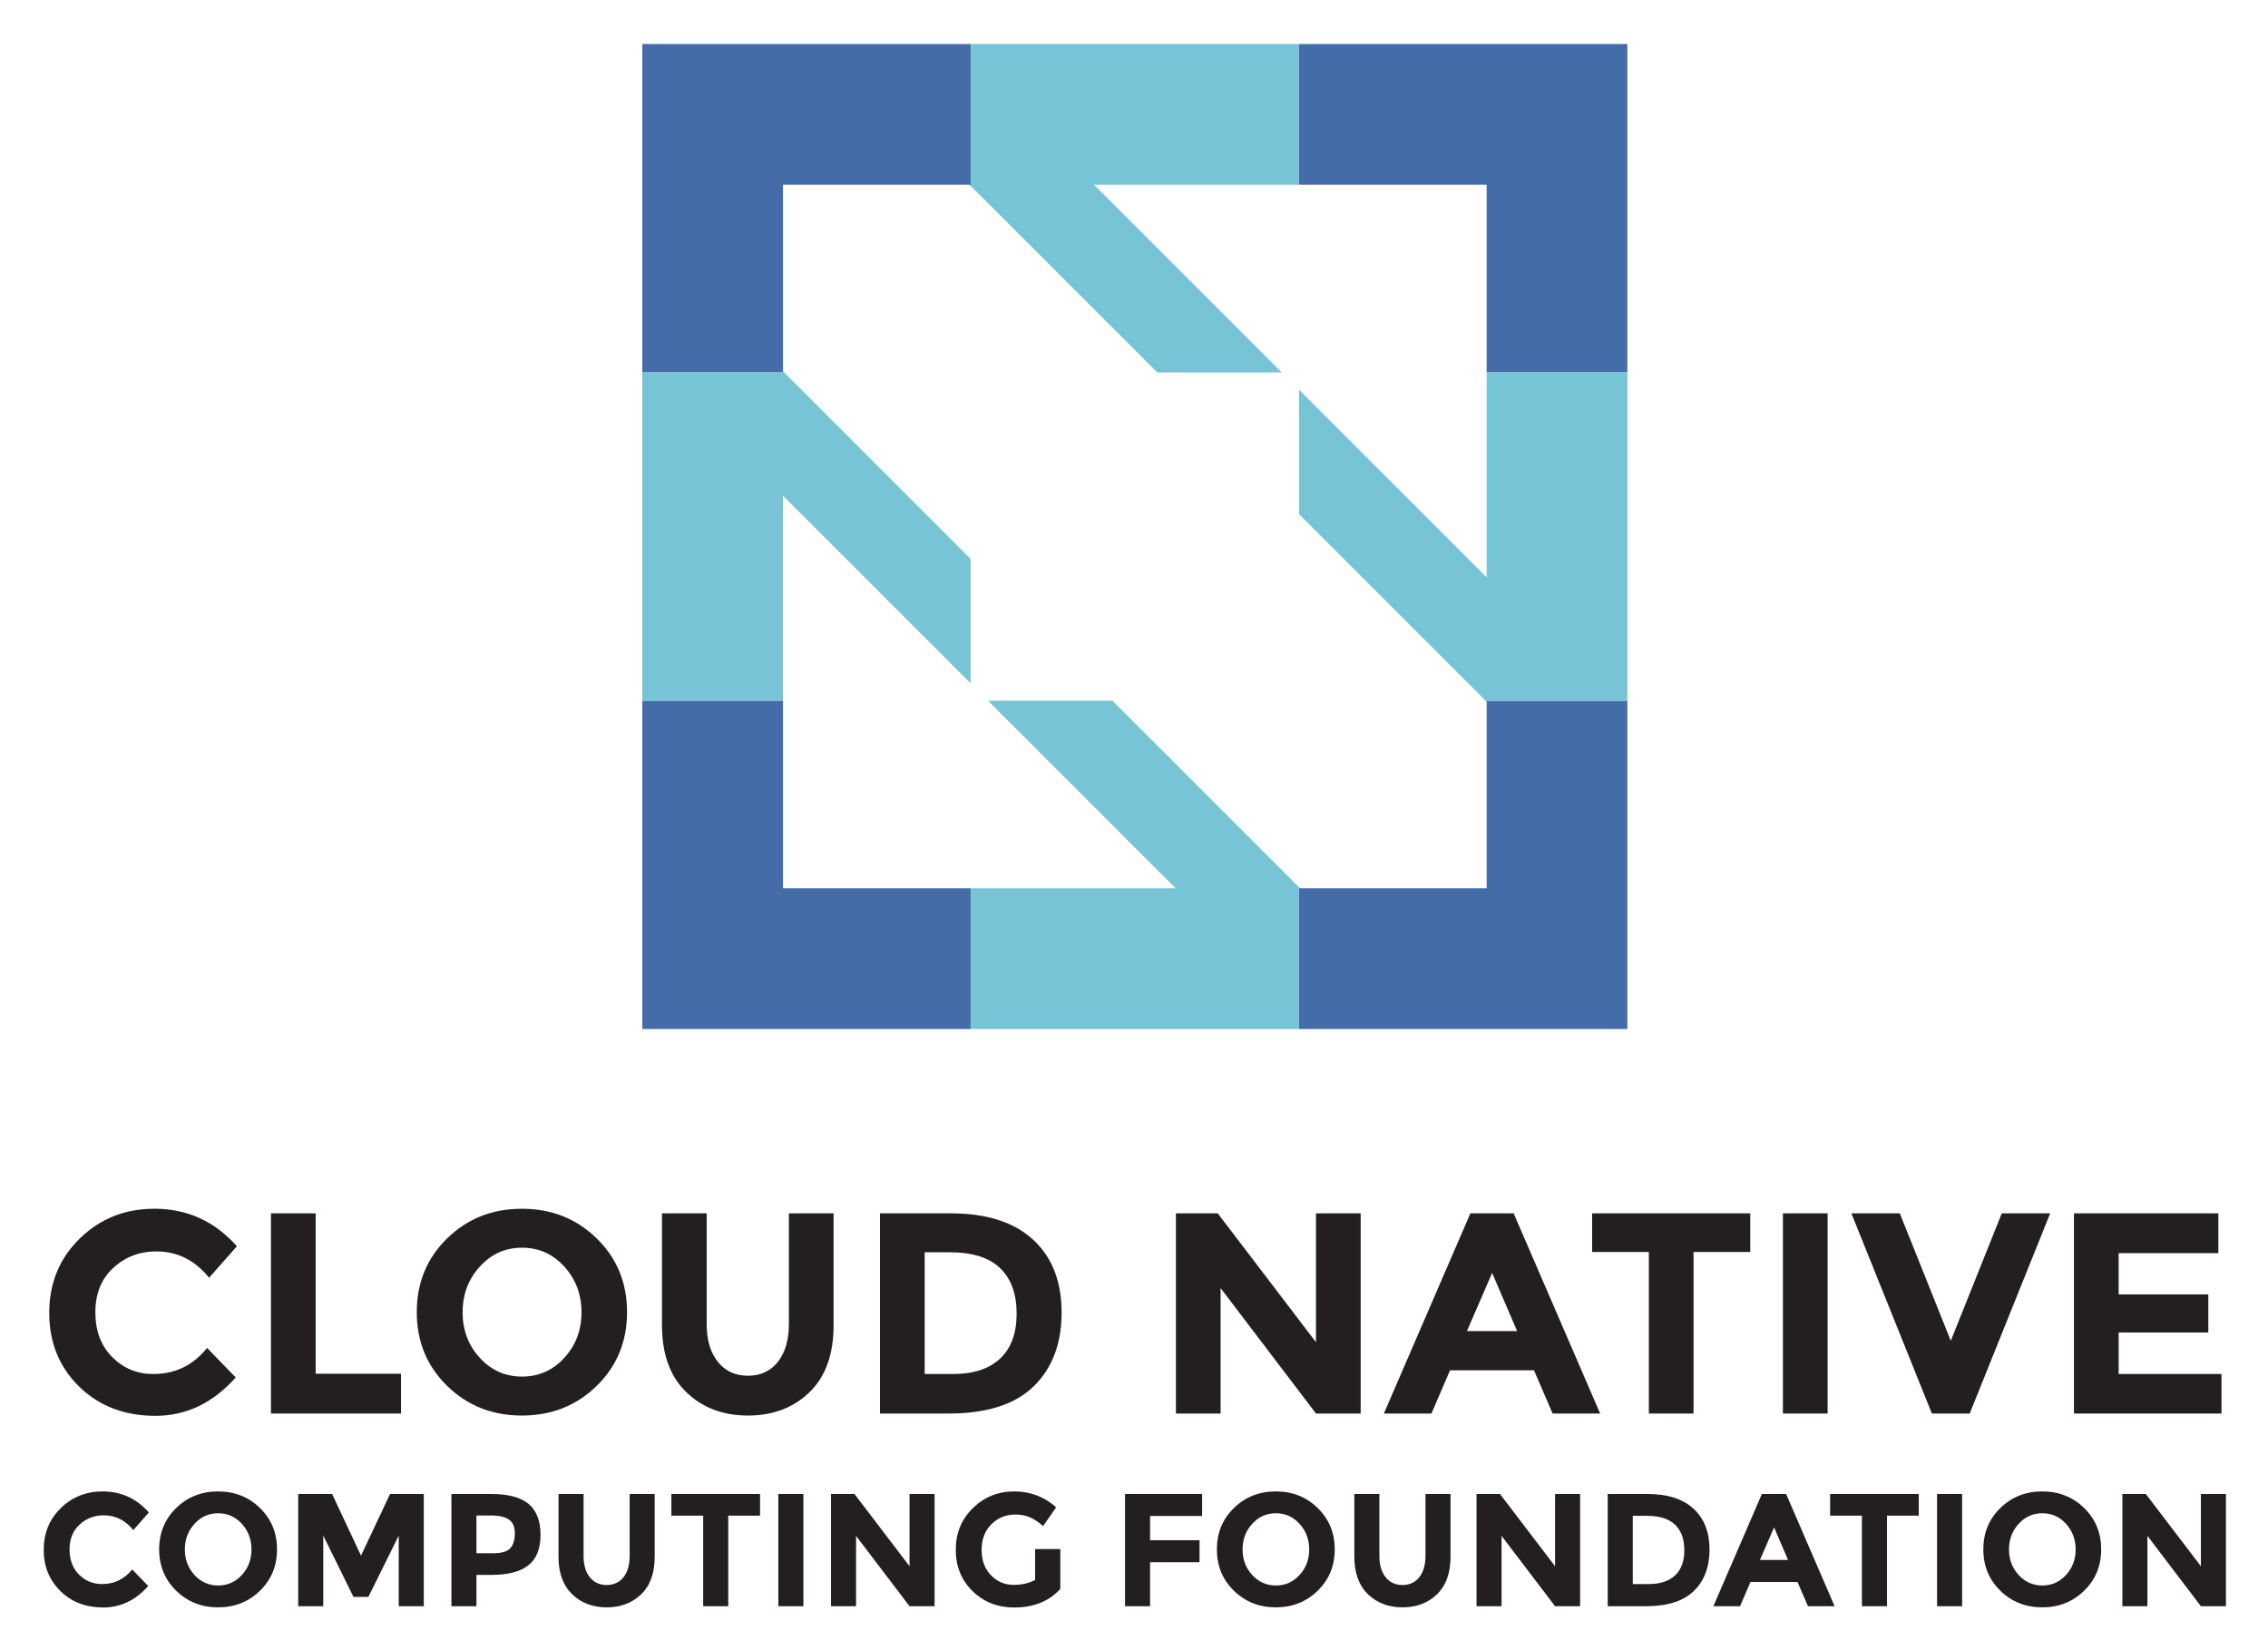
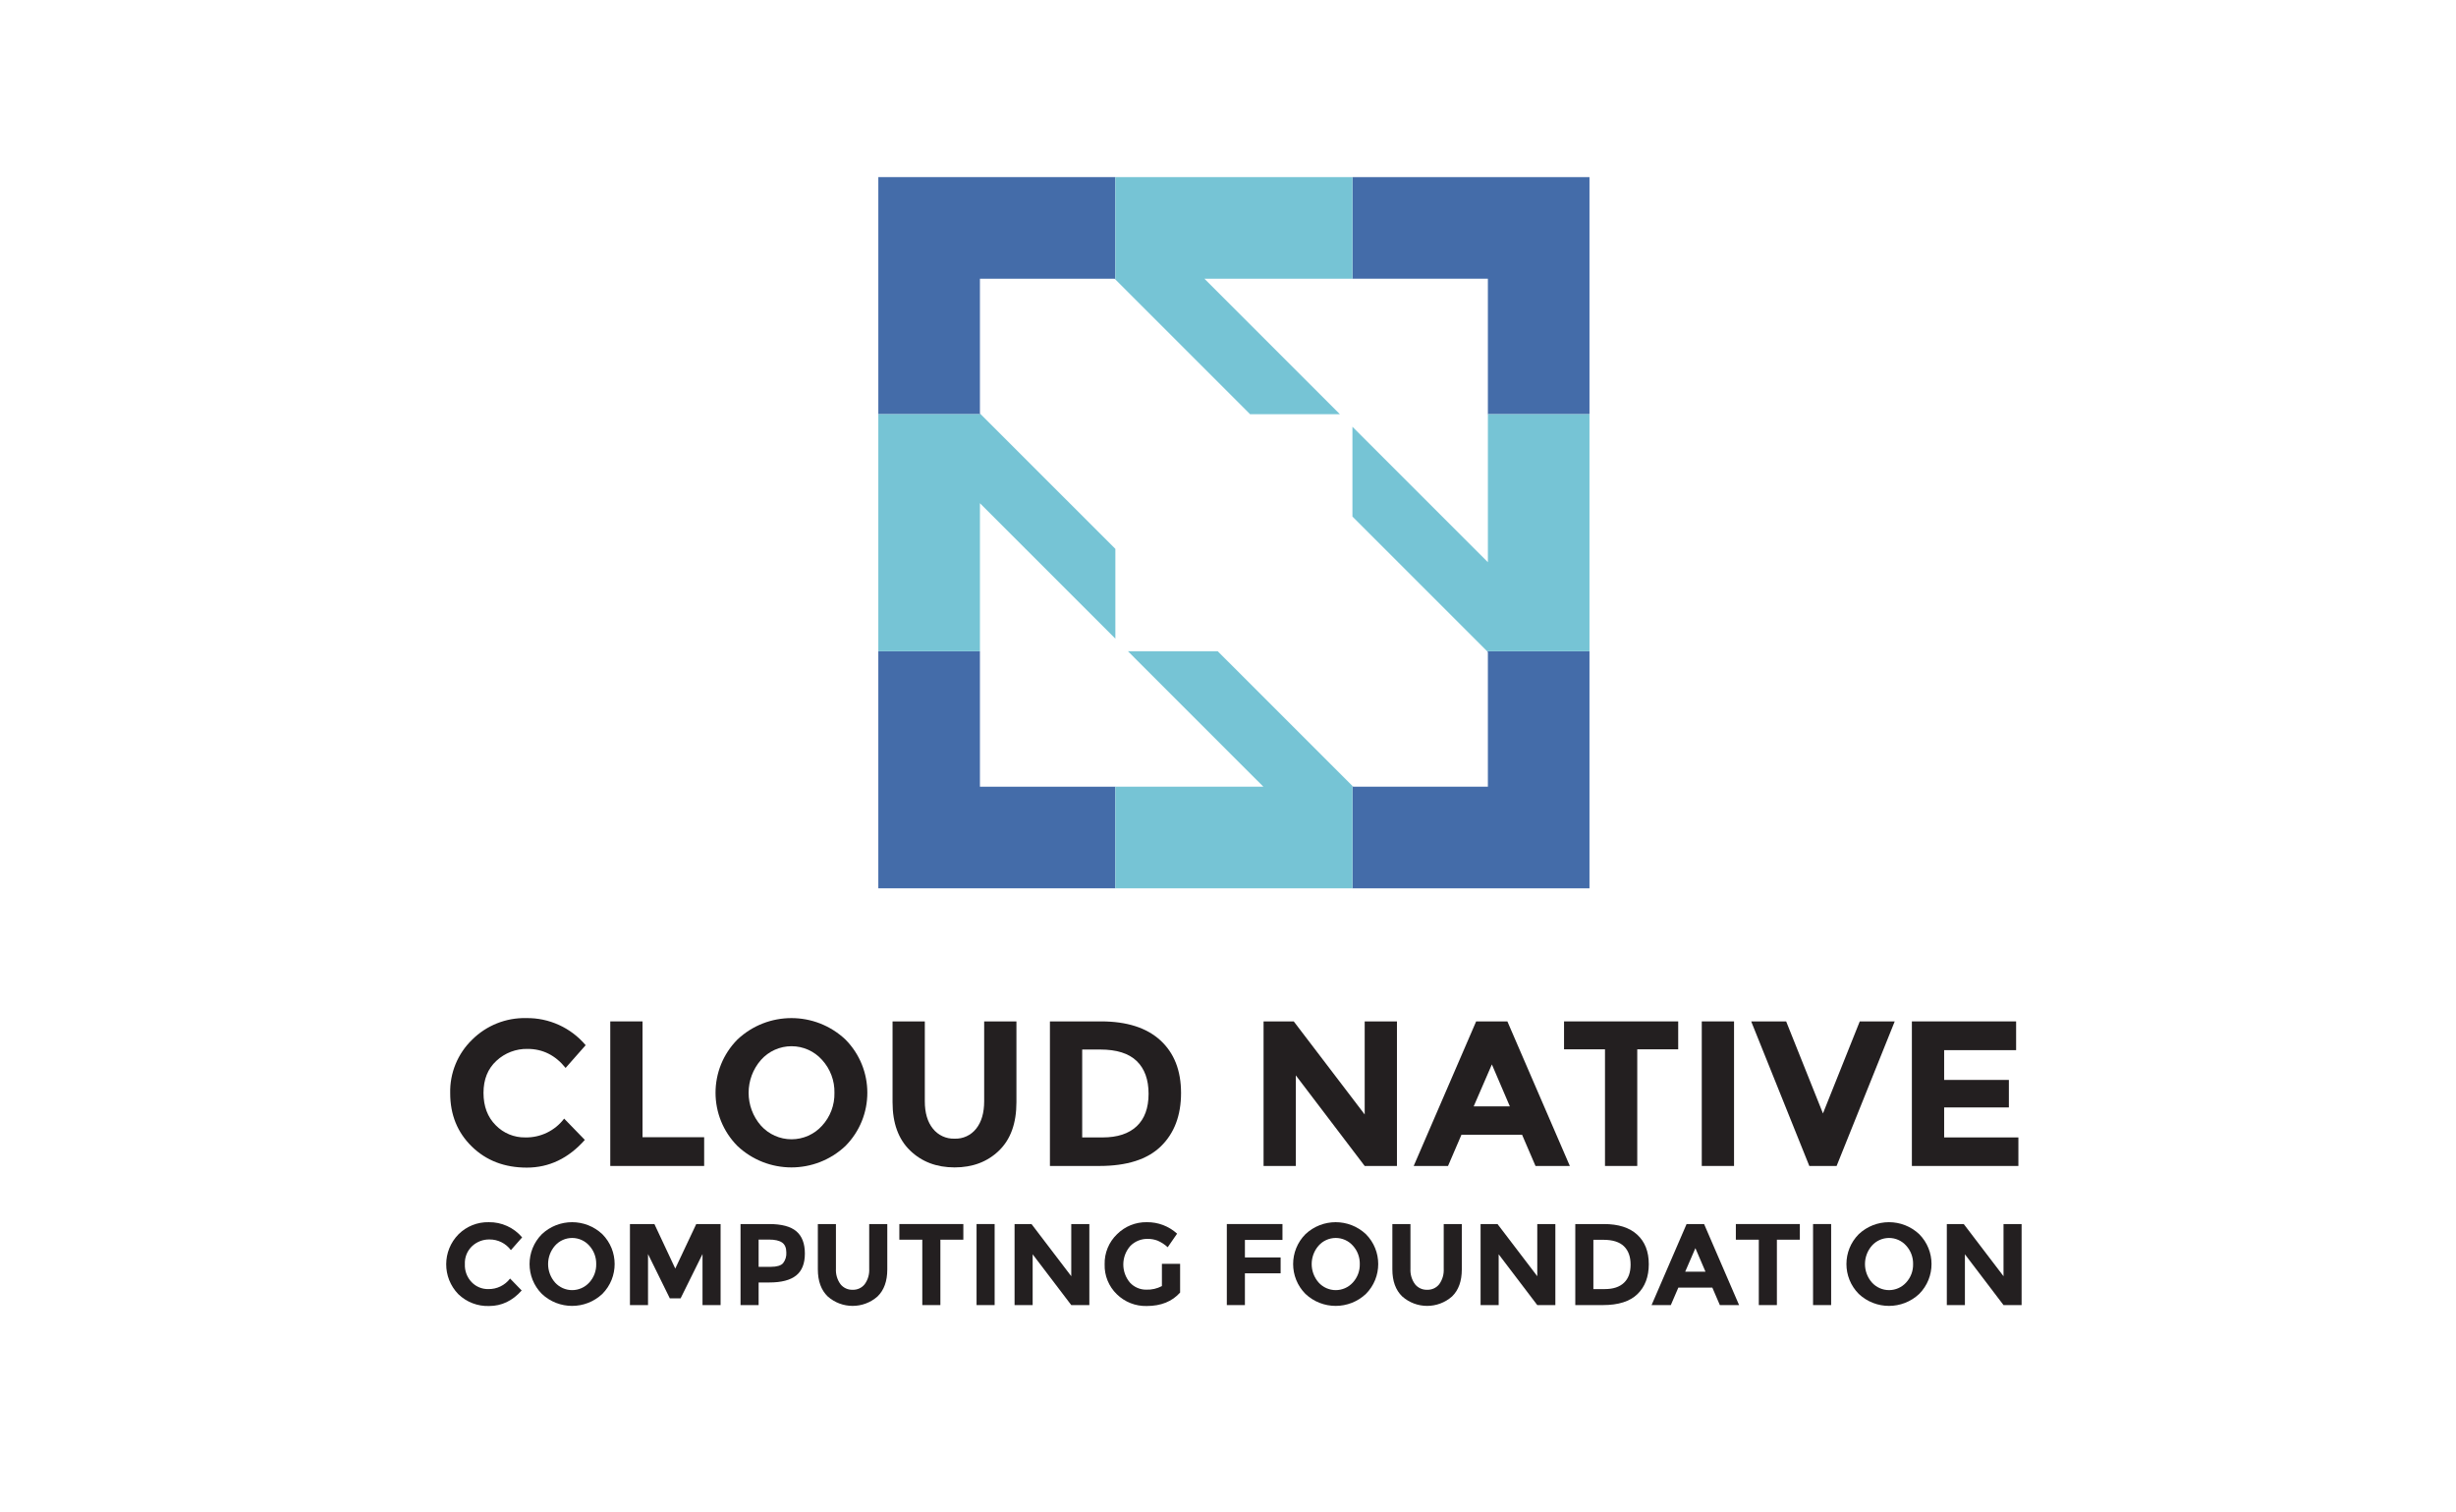
- <svg xmlns="http://www.w3.org/2000/svg" role="img" viewBox="0.60 -0.90 358.54 260.79">
-   <style>svg {enable-background:new 0 0 360 260.987}</style>
-   <style>.st0{fill:#231f20}.st1{fill:#446ca9}.st2{fill:#76c4d5}</style>
-   <g id="XMLID_94_">
-     <path id="XMLID_633_" d="M24.823 216.339c3.472 0 6.31-1.374 8.514-4.122l4.529 4.665c-3.593 4.046-7.828 6.068-12.703 6.068-4.876 0-8.891-1.539-12.046-4.619-3.156-3.08-4.733-6.966-4.733-11.661 0-4.694 1.608-8.611 4.823-11.752 3.216-3.14 7.148-4.71 11.798-4.71 5.192 0 9.54 1.978 13.042 5.933l-4.393 4.982c-2.234-2.778-5.011-4.167-8.332-4.167-2.658 0-4.93.868-6.816 2.604-1.888 1.737-2.83 4.076-2.83 7.02s.89 5.306 2.672 7.087c1.78 1.782 3.94 2.672 6.475 2.672z" class="st0" />
-     <path id="XMLID_631_" d="M43.436 222.588v-31.655h7.065v25.36h13.495v6.295h-20.56z" class="st0" />
-     <path id="XMLID_628_" d="M94.927 218.218c-3.2 3.125-7.14 4.687-11.82 4.687-4.68 0-8.62-1.562-11.82-4.687-3.2-3.125-4.8-7.011-4.8-11.66 0-4.65 1.6-8.537 4.8-11.662 3.2-3.125 7.14-4.687 11.82-4.687 4.68 0 8.62 1.562 11.82 4.687 3.2 3.125 4.8 7.012 4.8 11.661 0 4.65-1.6 8.536-4.8 11.661zm-2.4-11.639c0-2.822-.906-5.23-2.718-7.223-1.81-1.992-4.038-2.989-6.68-2.989-2.642 0-4.868.997-6.679 2.99-1.812 1.992-2.718 4.4-2.718 7.222 0 2.824.906 5.224 2.718 7.201 1.811 1.978 4.037 2.966 6.68 2.966 2.641 0 4.868-.988 6.68-2.966 1.81-1.977 2.716-4.377 2.716-7.2z" class="st0" />
-     <path id="XMLID_626_" d="M114.082 214.414c1.178 1.465 2.763 2.197 4.754 2.197 1.994 0 3.571-.732 4.734-2.197 1.161-1.464 1.744-3.464 1.744-6v-17.48h7.064v17.706c0 4.59-1.269 8.114-3.803 10.574-2.537 2.461-5.783 3.69-9.739 3.69-3.954 0-7.207-1.236-9.758-3.712-2.552-2.475-3.827-5.993-3.827-10.552v-17.707h7.065v17.48c0 2.537.589 4.537 1.766 6.001z" class="st0" />
-     <path id="XMLID_623_" d="M163.897 195.077c3.018 2.762 4.529 6.604 4.529 11.525s-1.473 8.816-4.416 11.684c-2.943 2.869-7.435 4.302-13.473 4.302h-10.824v-31.655H150.9c5.645 0 9.977 1.381 12.997 4.144zm-5.186 18.816c1.736-1.63 2.604-4 2.604-7.11 0-3.109-.868-5.502-2.604-7.177-1.736-1.676-4.4-2.514-7.992-2.514h-3.94v19.247h4.483c3.23 0 5.713-.816 7.45-2.446z" class="st0" />
-     <path id="XMLID_621_" d="M208.64 190.933h7.065v31.655h-7.065l-15.08-19.835v19.835h-7.065v-31.655h6.611l15.534 20.379v-20.379z" class="st0" />
-     <path id="XMLID_618_" d="M246.046 222.588l-2.944-6.838h-13.27l-2.942 6.838h-7.518l13.677-31.655h6.837l13.678 31.655h-7.518zm-9.555-22.235l-3.986 9.193h7.926l-3.94-9.193z" class="st0" />
-     <path id="XMLID_616_" d="M268.327 197.047v25.541h-7.065v-25.541h-8.967v-6.114h24.998v6.114h-8.966z" class="st0" />
-     <path id="XMLID_614_" d="M282.455 190.933h7.065v31.655h-7.065v-31.655z" class="st0" />
-     <path id="XMLID_612_" d="M308.993 211.086l8.06-20.153h7.655l-12.726 31.655h-5.977l-12.727-31.655h7.655l8.06 20.153z" class="st0" />
-     <path id="XMLID_610_" d="M351.29 190.933v6.295h-15.76v6.521h14.175v6.023h-14.174v6.567h16.257v6.25h-23.323v-31.656h22.825z" class="st0" />
-     <path id="XMLID_608_" d="M16.724 249.548c1.946 0 3.536-.77 4.772-2.31l2.539 2.614c-2.015 2.268-4.388 3.401-7.121 3.401s-4.984-.862-6.752-2.59c-1.769-1.725-2.653-3.904-2.653-6.535 0-2.632.9-4.828 2.703-6.588 1.803-1.76 4.007-2.64 6.613-2.64 2.91 0 5.348 1.109 7.311 3.326l-2.462 2.792c-1.253-1.557-2.81-2.336-4.671-2.336-1.49 0-2.763.487-3.82 1.46-1.059.974-1.587 2.285-1.587 3.935s.499 2.975 1.498 3.972c.998 1 2.208 1.499 3.63 1.499z" class="st0" />
-     <path id="XMLID_605_" d="M41.702 250.6c-1.793 1.752-4.002 2.629-6.625 2.629s-4.832-.877-6.626-2.629c-1.794-1.75-2.69-3.93-2.69-6.535 0-2.607.896-4.786 2.69-6.537 1.794-1.752 4.003-2.628 6.626-2.628s4.832.876 6.625 2.628c1.794 1.75 2.691 3.93 2.691 6.537 0 2.606-.897 4.784-2.69 6.535zm-1.345-6.523c0-1.582-.508-2.932-1.523-4.05-1.016-1.116-2.264-1.674-3.745-1.674-1.48 0-2.729.558-3.744 1.675-1.015 1.117-1.523 2.467-1.523 4.049s.508 2.928 1.523 4.036c1.015 1.109 2.263 1.662 3.744 1.662 1.481 0 2.73-.553 3.745-1.662 1.015-1.108 1.523-2.453 1.523-4.036z" class="st0" />
-     <path id="XMLID_603_" d="M63.635 241.88l-4.798 9.698h-2.36l-4.773-9.697v11.17h-3.96v-17.745H53.1l4.57 9.748 4.595-9.748h5.33v17.745h-3.96v-11.17z" class="st0" />
-     <path id="XMLID_600_" d="M84.184 236.893c1.244 1.058 1.866 2.682 1.866 4.874 0 2.191-.638 3.795-1.916 4.81-1.278 1.016-3.228 1.523-5.851 1.523h-2.361v4.95h-3.96v-17.744h6.27c2.724 0 4.709.529 5.952 1.587zm-2.906 6.981c.473-.534.71-1.312.71-2.336 0-1.023-.308-1.752-.926-2.182-.618-.432-1.578-.649-2.881-.649h-2.26v5.966h2.666c1.32 0 2.217-.266 2.691-.799z" class="st0" />
-     <path id="XMLID_598_" d="M93.843 248.469c.66.82 1.549 1.23 2.666 1.23s2-.41 2.653-1.23c.651-.821.977-1.943.977-3.364v-9.799h3.96v9.926c0 2.573-.71 4.549-2.132 5.927-1.422 1.38-3.241 2.07-5.458 2.07s-4.04-.694-5.47-2.082c-1.43-1.388-2.146-3.36-2.146-5.915v-9.926h3.96v9.799c0 1.421.33 2.543.99 3.364z" class="st0" />
-     <path id="XMLID_596_" d="M115.725 238.733v14.318h-3.96v-14.318h-5.026v-3.427h14.013v3.427h-5.027z" class="st0" />
-     <path id="XMLID_594_" d="M123.645 235.306h3.961v17.745h-3.96v-17.745z" class="st0" />
-     <path id="XMLID_592_" d="M144.385 235.306h3.96v17.745h-3.96l-8.454-11.12v11.12h-3.96v-17.745h3.707l8.707 11.424v-11.424z" class="st0" />
-     <path id="XMLID_590_" d="M164.236 244.014h3.985v6.295c-1.76 1.963-4.197 2.944-7.311 2.944-2.607 0-4.793-.862-6.562-2.59-1.769-1.725-2.653-3.904-2.653-6.535 0-2.632.902-4.828 2.704-6.588 1.802-1.76 3.976-2.64 6.524-2.64 2.546 0 4.76.838 6.638 2.513l-2.056 2.97c-.796-.693-1.528-1.17-2.196-1.434a5.894 5.894 0 0 0-2.17-.393c-1.507 0-2.776.511-3.808 1.535-1.032 1.025-1.548 2.373-1.548 4.05 0 1.675.494 3.017 1.484 4.023.99 1.007 2.17 1.51 3.542 1.51 1.37 0 2.512-.262 3.427-.786v-4.874z" class="st0" />
-     <path id="XMLID_588_" d="M190.636 235.306v3.478h-8.224v3.833h7.819v3.478h-7.82v6.956h-3.96v-17.745h12.185z" class="st0" />
-     <path id="XMLID_585_" d="M208.913 250.6c-1.793 1.752-4.002 2.629-6.625 2.629-2.624 0-4.832-.877-6.625-2.629-1.795-1.75-2.692-3.93-2.692-6.535 0-2.607.897-4.786 2.692-6.537 1.793-1.752 4.001-2.628 6.625-2.628 2.623 0 4.832.876 6.625 2.628 1.794 1.75 2.69 3.93 2.69 6.537 0 2.606-.896 4.784-2.69 6.535zm-1.345-6.523c0-1.582-.508-2.932-1.523-4.05-1.016-1.116-2.264-1.674-3.745-1.674-1.48 0-2.729.558-3.744 1.675-1.015 1.117-1.523 2.467-1.523 4.049s.508 2.928 1.523 4.036c1.015 1.109 2.264 1.662 3.744 1.662 1.481 0 2.73-.553 3.745-1.662 1.015-1.108 1.523-2.453 1.523-4.036z" class="st0" />
-     <path id="XMLID_583_" d="M219.651 248.469c.661.82 1.55 1.23 2.666 1.23 1.117 0 2-.41 2.653-1.23.651-.821.977-1.943.977-3.364v-9.799h3.96v9.926c0 2.573-.71 4.549-2.132 5.927-1.421 1.38-3.24 2.07-5.458 2.07-2.217 0-4.041-.694-5.47-2.082-1.431-1.388-2.146-3.36-2.146-5.915v-9.926h3.961v9.799c0 1.421.33 2.543.99 3.364z" class="st0" />
-     <path id="XMLID_581_" d="M246.433 235.306h3.96v17.745h-3.96l-8.454-11.12v11.12h-3.96v-17.745h3.706l8.708 11.424v-11.424z" class="st0" />
-     <path id="XMLID_578_" d="M268.315 237.629c1.691 1.549 2.538 3.702 2.538 6.46 0 2.76-.825 4.942-2.475 6.55-1.65 1.608-4.168 2.412-7.552 2.412h-6.068v-17.745h6.27c3.166 0 5.594.774 7.287 2.323zm-2.907 10.547c.973-.913 1.46-2.242 1.46-3.985 0-1.743-.487-3.084-1.46-4.024-.974-.938-2.467-1.409-4.481-1.409h-2.208v10.79h2.513c1.81 0 3.202-.457 4.176-1.372z" class="st0" />
-     <path id="XMLID_575_" d="M286.415 253.05l-1.65-3.832h-7.438l-1.65 3.833h-4.214l7.667-17.745h3.833l7.665 17.745h-4.213zm-5.356-12.464l-2.234 5.154h4.442l-2.208-5.154z" class="st0" />
-     <path id="XMLID_573_" d="M298.905 238.733v14.318h-3.96v-14.318h-5.027v-3.427h14.013v3.427h-5.026z" class="st0" />
-     <path id="XMLID_571_" d="M306.823 235.306h3.961v17.745h-3.96v-17.745z" class="st0" />
-     <path id="XMLID_568_" d="M330.077 250.6c-1.794 1.752-4.003 2.629-6.626 2.629-2.624 0-4.831-.877-6.625-2.629-1.795-1.75-2.692-3.93-2.692-6.535 0-2.607.897-4.786 2.692-6.537 1.794-1.752 4.001-2.628 6.625-2.628 2.623 0 4.832.876 6.626 2.628 1.793 1.75 2.69 3.93 2.69 6.537 0 2.606-.897 4.784-2.69 6.535zm-1.346-6.523c0-1.582-.507-2.932-1.523-4.05-1.015-1.116-2.264-1.674-3.744-1.674-1.48 0-2.73.558-3.745 1.675-1.015 1.117-1.523 2.467-1.523 4.049s.508 2.928 1.523 4.036c1.016 1.109 2.264 1.662 3.745 1.662 1.48 0 2.729-.553 3.744-1.662 1.016-1.108 1.523-2.453 1.523-4.036z" class="st0" />
-     <path id="XMLID_566_" d="M348.532 235.306h3.96v17.745h-3.96l-8.454-11.12v11.12h-3.96v-17.745h3.706l8.708 11.424v-11.424z" class="st0" />
-   </g>
-   <g id="XMLID_83_">
-     <g id="XMLID_89_">
-       <path id="XMLID_93_" d="M124.386 109.88h-22.251v51.911h51.909v-22.249h-29.658z" class="st1" />
-       <path id="XMLID_92_" d="M235.617 110.046v29.496h-29.498l-.163-.164v22.413h51.909V109.88h-22.414z" class="st1" />
-       <path id="XMLID_91_" d="M102.135 57.978h22.417l-.166-.171V28.31h29.495l.163.166V6.063h-51.909z" class="st1" />
-       <path id="XMLID_90_" d="M205.956 6.063V28.31h29.661v29.668h22.248V6.063z" class="st1" />
-     </g>
-     <g id="XMLID_84_">
-       <path id="XMLID_88_" d="M203.209 57.978L173.543 28.31h32.413V6.063h-51.912v22.413l29.5 29.502z" class="st2" />
-       <path id="XMLID_87_" d="M176.456 109.88h-19.662l24.578 24.581 5.085 5.081h-32.413v22.249h51.912v-22.413l-14.752-14.751z" class="st2" />
-       <path id="XMLID_86_" d="M235.617 57.978v32.406l-5.083-5.084-24.578-24.576v19.664l14.746 14.744 14.749 14.748h22.414V57.978z" class="st2" />
-       <path id="XMLID_85_" d="M154.044 87.465l-29.492-29.487h-22.417v51.902h22.251V77.471l29.658 29.658z" class="st2" />
-     </g>
-   </g>
+ <svg xmlns="http://www.w3.org/2000/svg" id="Layer_1" data-name="Layer 1" viewBox="0 0 1040 640">
+   <defs>
+     <style>.cls-1{fill:#231f20;}.cls-2{fill:#446ca9;}.cls-3{fill:#76c4d5;}</style>
+   </defs>
+   <path class="cls-1" d="M222.428,481.618a20.158,20.158,0,0,0,16.464-7.971l8.758,9.021Q237.228,494.404,223.085,494.402q-14.143,0-23.294-8.932-9.154-8.934-9.152-22.549a30.474,30.474,0,0,1,9.326-22.725,31.417,31.417,0,0,1,22.814-9.108,32.334,32.334,0,0,1,25.22,11.473l-8.495,9.634q-6.48-8.058-16.112-8.058a18.774,18.774,0,0,0-13.18,5.035q-5.476,5.038-5.472,13.575,0,8.539,5.167,13.704A17.044,17.044,0,0,0,222.428,481.618Z" />
+   <path class="cls-1" d="M258.42,493.702V432.49h13.662v49.04H298.178V493.702Z" />
+   <path class="cls-1" d="M357.99,485.252a33.353,33.353,0,0,1-45.713,0,32.031,32.031,0,0,1,0-45.099,33.353,33.353,0,0,1,45.713,0,32.031,32.031,0,0,1,0,45.099Zm-4.641-22.507a20.03,20.03,0,0,0-5.256-13.967,17.32,17.32,0,0,0-25.833.002,21.128,21.128,0,0,0,0,27.89,17.414,17.414,0,0,0,25.835,0,19.879,19.879,0,0,0,5.252-13.923Z" />
+   <path class="cls-1" d="M395.031,477.896a11.183,11.183,0,0,0,9.193,4.248,11.064,11.064,0,0,0,9.154-4.248q3.368-4.246,3.372-11.602V432.492h13.66v34.239q0,13.314-7.354,20.447-7.359,7.138-18.833,7.135-11.469,0-18.869-7.178-7.402-7.179-7.4-20.405V432.49h13.662v33.802Q391.616,473.65,395.031,477.896Z" />
+   <path class="cls-1" d="M491.36,440.503q8.754,8.011,8.758,22.286,0,14.274-8.539,22.594-8.536,8.322-26.053,8.319H444.595V432.49h21.633q16.374,0,25.133,8.013Zm-10.028,36.385q5.035-4.728,5.035-13.749,0-9.018-5.035-13.878-5.035-4.861-15.454-4.861H458.258V481.618h8.669q9.369,0,14.406-4.73Z" />
+   <path class="cls-1" d="M577.881,432.49h13.662V493.702H577.881l-29.161-38.356V493.702H535.059V432.49h12.784l30.039,39.408V432.49Z" />
+   <path class="cls-1" d="M650.215,493.702l-5.693-13.223H618.861l-5.689,13.223H598.634l26.448-61.212h13.221L664.752,493.702h-14.538Zm-18.477-42.997-7.708,17.777h15.327Z" />
+   <path class="cls-1" d="M693.3,444.312V493.702H679.638V444.312H662.298V432.49h48.34v11.823Z" />
+   <path class="cls-1" d="M720.62,432.49h13.662V493.702H720.62Z" />
+   <path class="cls-1" d="M771.937,471.46l15.586-38.971H802.326L777.717,493.702H766.159l-24.611-61.212h14.803Z" />
+   <path class="cls-1" d="M853.729,432.49v12.173H823.253v12.61h27.411v11.647H823.255v12.699h31.437v12.086H809.591V432.49h44.138Z" />
+   <path class="cls-1" d="M206.766,545.836a11.301,11.301,0,0,0,9.228-4.467l4.91,5.055Q215.059,553.002,207.134,553a17.905,17.905,0,0,1-13.057-5.008,18.134,18.134,0,0,1,.097-25.376,17.612,17.612,0,0,1,12.788-5.105,18.127,18.127,0,0,1,14.138,6.432l-4.761,5.399a11.161,11.161,0,0,0-9.032-4.517,10.521,10.521,0,0,0-7.387,2.823,9.83,9.83,0,0,0-3.069,7.609,10.373,10.373,0,0,0,2.897,7.681,9.547,9.547,0,0,0,7.019,2.899Z" />
+   <path class="cls-1" d="M255.067,547.87a18.686,18.686,0,0,1-25.624,0,17.956,17.956,0,0,1,0-25.278,18.691,18.691,0,0,1,25.624,0,17.953,17.953,0,0,1,.002,25.278Zm-2.601-12.614a11.241,11.241,0,0,0-2.945-7.832,9.715,9.715,0,0,0-14.482.002,11.847,11.847,0,0,0,0,15.634,9.764,9.764,0,0,0,14.482,0A11.138,11.138,0,0,0,252.466,535.256Z" />
+   <path class="cls-1" d="M297.48,531.008,288.202,549.761h-4.564l-9.23-18.751v21.6H266.751V518.295H277.108l8.837,18.85,8.886-18.85h10.307v34.314h-7.658V531.008Z" />
+   <path class="cls-1" d="M337.216,521.364q3.608,3.069,3.608,9.425,0,6.355-3.705,9.301-3.707,2.947-11.314,2.945h-4.566v9.572h-7.658V518.295h12.125q7.901,0,11.51,3.069Zm-5.619,13.499a6.61,6.61,0,0,0,1.373-4.517q0-2.967-1.791-4.219-1.793-1.253-5.571-1.255H321.238v11.537h5.155Q330.222,536.409,331.597,534.864Z" />
+   <path class="cls-1" d="M355.894,543.749a6.274,6.274,0,0,0,5.155,2.378,6.208,6.208,0,0,0,5.13-2.378,10.201,10.201,0,0,0,1.889-6.505V518.295h7.658v19.194q0,7.463-4.123,11.461a15.912,15.912,0,0,1-21.132-.023q-4.148-4.026-4.15-11.438V518.295h7.658v18.949a10.103,10.103,0,0,0,1.914,6.505Z" />
+   <path class="cls-1" d="M398.208,524.922v27.687h-7.658v-27.687h-9.719v-6.627h27.097v6.627Z" />
+   <path class="cls-1" d="M413.523,518.295h7.66v34.314h-7.658V518.295Z" />
+   <path class="cls-1" d="M453.629,518.295h7.658v34.314H453.629l-16.348-21.503v21.503h-7.658V518.295H436.792l16.837,22.091Z" />
+   <path class="cls-1" d="M492.016,535.134h7.706v12.173Q494.617,553.001,485.584,553a17.442,17.442,0,0,1-12.689-5.008,16.908,16.908,0,0,1-5.13-12.637,17.081,17.081,0,0,1,5.229-12.739,17.397,17.397,0,0,1,12.616-5.105,18.664,18.664,0,0,1,12.836,4.859l-3.976,5.743a15.292,15.292,0,0,0-4.246-2.773,11.397,11.397,0,0,0-4.196-.76,10.046,10.046,0,0,0-7.364,2.968,11.858,11.858,0,0,0-.124,15.611,9.27,9.27,0,0,0,6.849,2.92,13.172,13.172,0,0,0,6.627-1.52Z" />
+   <path class="cls-1" d="M543.066,518.295v6.726h-15.903v7.412h15.12v6.726H527.161v13.451h-7.658V518.295h23.563Z" />
+   <path class="cls-1" d="M578.409,547.87a18.684,18.684,0,0,1-25.622,0,17.946,17.946,0,0,1,0-25.278,18.689,18.689,0,0,1,25.622,0,17.956,17.956,0,0,1,0,25.278Zm-2.601-12.614a11.241,11.241,0,0,0-2.945-7.832,9.715,9.715,0,0,0-14.482.002,11.847,11.847,0,0,0,0,15.634,9.764,9.764,0,0,0,14.482,0A11.138,11.138,0,0,0,575.808,535.256Z" />
+   <path class="cls-1" d="M599.174,543.749a6.279,6.279,0,0,0,5.155,2.378,6.208,6.208,0,0,0,5.13-2.378,10.201,10.201,0,0,0,1.889-6.505V518.295h7.658v19.194q0,7.463-4.123,11.461a15.912,15.912,0,0,1-21.132-.023q-4.151-4.026-4.15-11.438V518.295h7.66v18.949a10.103,10.103,0,0,0,1.914,6.505Z" />
+   <path class="cls-1" d="M650.963,518.295h7.658v34.314h-7.658l-16.348-21.503v21.503h-7.658V518.295h7.166l16.839,22.091v-22.091Z" />
+   <path class="cls-1" d="M693.277,522.787q4.905,4.493,4.908,12.492,0,8.006-4.786,12.666-4.786,4.664-14.604,4.664H667.061V518.295h12.124q9.183,0,14.091,4.492Zm-5.621,20.395q2.822-2.648,2.823-7.706,0-5.056-2.823-7.781-2.825-2.721-8.665-2.725h-4.27v20.865h4.859Q684.83,545.835,687.655,543.182Z" />
+   <path class="cls-1" d="M728.277,552.607l-3.191-7.41h-14.383l-3.191,7.412h-8.149l14.826-34.314h7.412l14.822,34.314h-8.147Zm-10.357-24.102-4.32,9.966h8.59l-4.27-9.966Z" />
+   <path class="cls-1" d="M752.43,524.922v27.687h-7.658v-27.687h-9.721v-6.627h27.097v6.627Z" />
+   <path class="cls-1" d="M767.741,518.295h7.66v34.314h-7.658V518.295Z" />
+   <path class="cls-1" d="M812.708,547.87a18.686,18.686,0,0,1-25.624,0,17.946,17.946,0,0,1,0-25.278,18.691,18.691,0,0,1,25.624,0,17.956,17.956,0,0,1,0,25.278Zm-2.603-12.614a11.232,11.232,0,0,0-2.945-7.832,9.715,9.715,0,0,0-14.482.002,11.847,11.847,0,0,0,0,15.634,9.764,9.764,0,0,0,14.482,0A11.13,11.13,0,0,0,810.105,535.256Z" />
+   <path class="cls-1" d="M848.395,518.295h7.658v34.314H848.395l-16.348-21.503v21.503h-7.658V518.295h7.166l16.839,22.091Z" />
+   <path class="cls-2" d="M414.956,275.755H371.929V376.137H472.307V333.113H414.956Z" />
+   <path class="cls-2" d="M630.048,276.076V333.113H573.006l-.315-.317v43.341H673.069V275.755H629.727Z" />
+   <path class="cls-2" d="M371.929,175.39h43.349l-.321-.331V118.02h57.035l.315.321V75H371.929Z" />
+   <path class="cls-2" d="M572.691,75v43.02h57.357v57.37H673.069V75Z" />
+   <path class="cls-3" d="M567.379,175.39,510.013,118.02h62.678V75H472.307v43.341l57.045,57.049Z" />
+   <path class="cls-3" d="M515.646,275.755H477.625l47.527,47.533,9.833,9.825H472.307v43.024H572.691v-43.341l-28.526-28.525Z" />
+   <path class="cls-3" d="M630.048,175.39v62.665l-9.829-9.831L572.691,180.7v38.025l28.515,28.511,28.521,28.519H673.069V175.39Z" />
+   <path class="cls-3" d="M472.307,232.41l-57.03-57.02H371.929V275.755h43.028V213.084L472.307,270.435Z" />
</svg>
